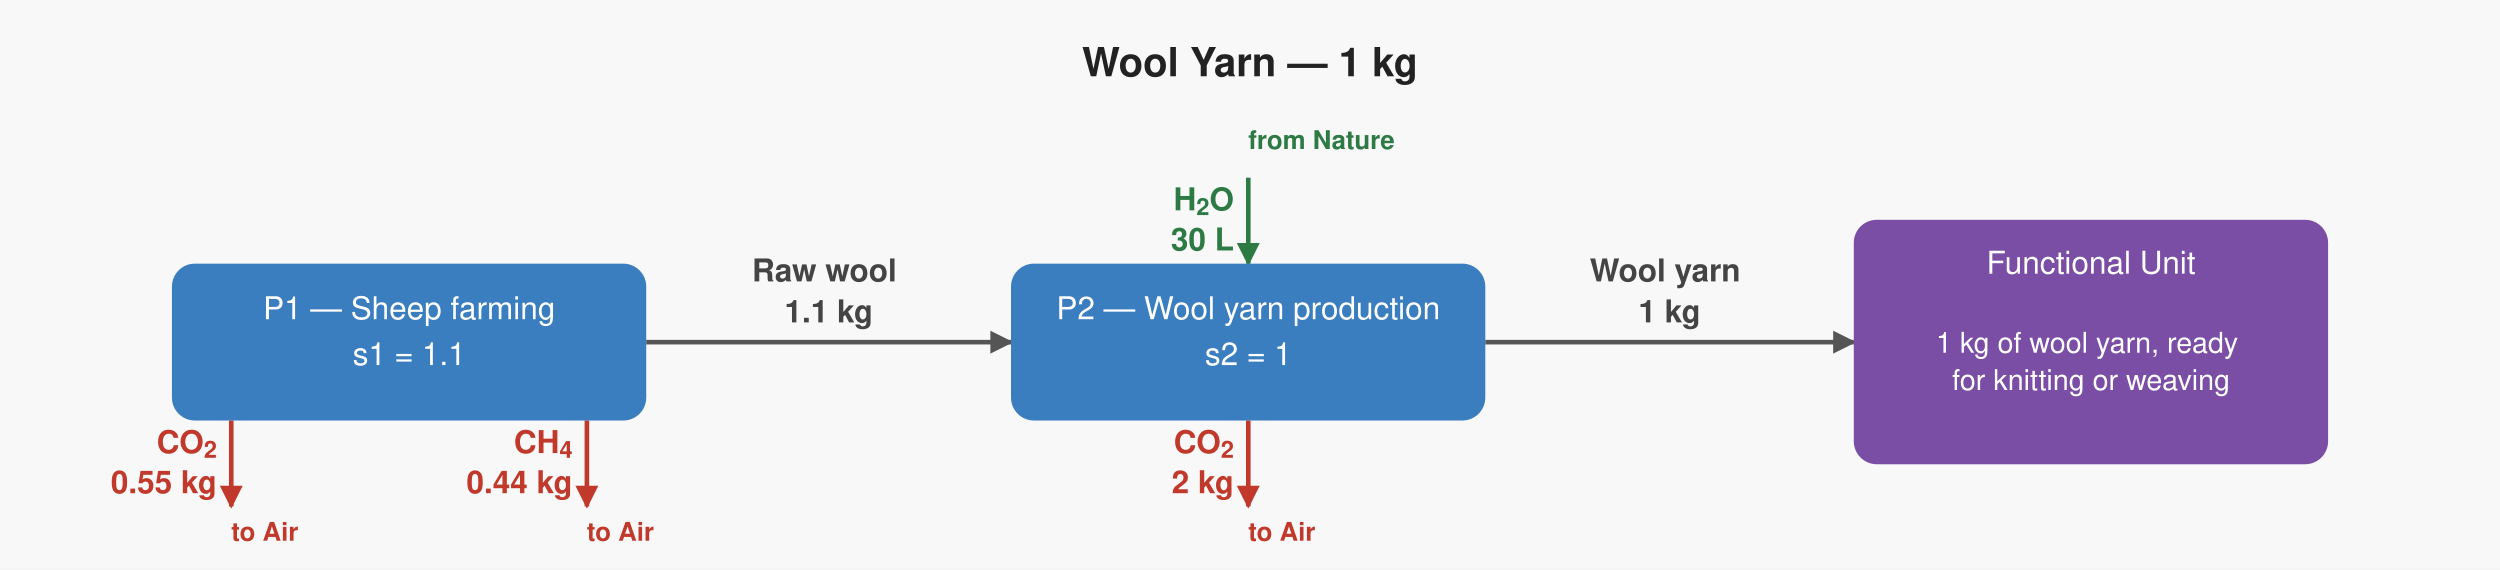
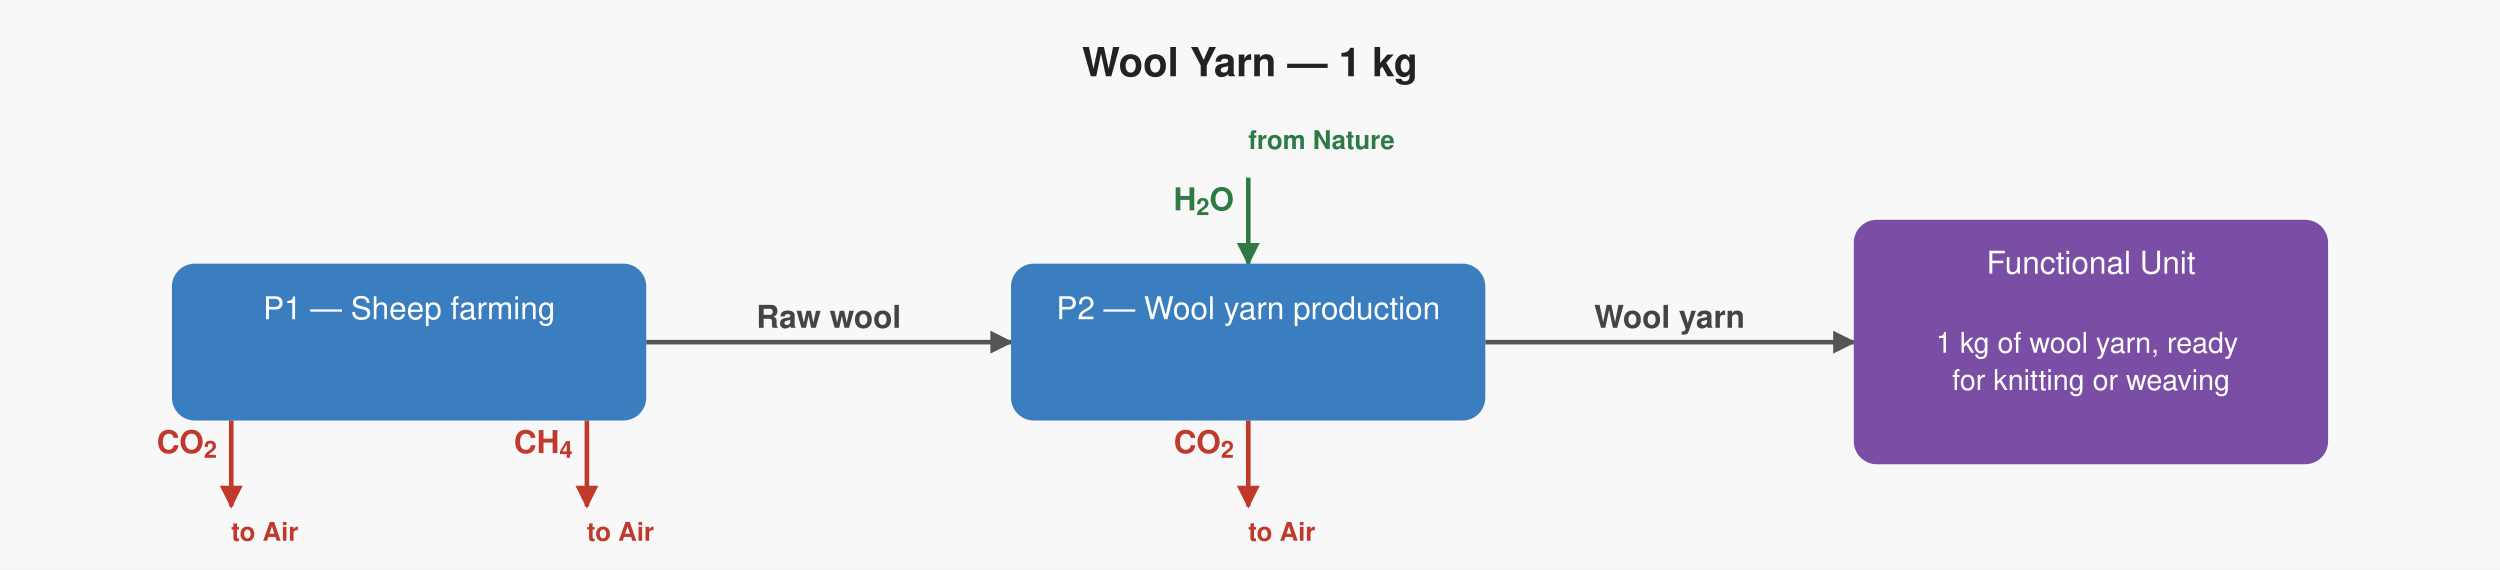
<svg xmlns="http://www.w3.org/2000/svg" width="872.4" height="198.7" viewBox="0 -76.7 872.4 198.7">
  <rect x="0" y="-76.7" width="872.4" height="198.7" fill="#f8f8f8" />
  <defs>
    <marker id="arr" viewBox="0 0 10 10" refX="9" refY="5" markerWidth="5" markerHeight="5" orient="auto">
      <path d="M0,0 L10,5 L0,10 z" fill="#555555" />
    </marker>
    <marker id="arr-green" viewBox="0 0 10 10" refX="9" refY="5" markerWidth="5" markerHeight="5" orient="auto">
      <path d="M0,0 L10,5 L0,10 z" fill="#2d7a45" />
    </marker>
    <marker id="arr-red" viewBox="0 0 10 10" refX="9" refY="5" markerWidth="5" markerHeight="5" orient="auto">
      <path d="M0,0 L10,5 L0,10 z" fill="#c0392b" />
    </marker>
  </defs>
  <text x="436.2" y="-50.1" text-anchor="middle" dominant-baseline="auto" font-family="Helvetica,Arial,sans-serif" font-size="14" font-weight="bold" fill="#222">Wool Yarn — 1 kg</text>
  <line x1="80.7" y1="70.0" x2="80.7" y2="100.0" stroke="#c0392b" stroke-width="1.6" marker-end="url(#arr-red)" />
  <text x="75.7" y="81.4" text-anchor="end" dominant-baseline="auto" font-family="Helvetica,Arial,sans-serif" font-size="11" font-weight="bold" fill="#c0392b">CO<tspan baseline-shift="sub" font-size="0.75em">2</tspan>
  </text>
-   <text x="75.7" y="95.4" text-anchor="end" dominant-baseline="auto" font-family="Helvetica,Arial,sans-serif" font-size="11" font-weight="bold" fill="#c0392b">0.55 kg</text>
  <text x="80.7" y="112.0" text-anchor="start" dominant-baseline="auto" font-family="Helvetica,Arial,sans-serif" font-size="9" font-weight="bold" fill="#c0392b">to Air</text>
  <line x1="204.8" y1="70.0" x2="204.8" y2="100.0" stroke="#c0392b" stroke-width="1.6" marker-end="url(#arr-red)" />
  <text x="199.8" y="81.4" text-anchor="end" dominant-baseline="auto" font-family="Helvetica,Arial,sans-serif" font-size="11" font-weight="bold" fill="#c0392b">CH<tspan baseline-shift="sub" font-size="0.75em">4</tspan>
  </text>
-   <text x="199.8" y="95.4" text-anchor="end" dominant-baseline="auto" font-family="Helvetica,Arial,sans-serif" font-size="11" font-weight="bold" fill="#c0392b">0.44 kg</text>
  <text x="204.8" y="112.0" text-anchor="start" dominant-baseline="auto" font-family="Helvetica,Arial,sans-serif" font-size="9" font-weight="bold" fill="#c0392b">to Air</text>
  <text x="435.6" y="-24.7" text-anchor="start" dominant-baseline="auto" font-family="Helvetica,Arial,sans-serif" font-size="9" font-weight="bold" fill="#2d7a45">from Nature</text>
  <line x1="435.6" y1="-14.7" x2="435.6" y2="15.3" stroke="#2d7a45" stroke-width="1.6" marker-end="url(#arr-green)" />
  <text x="430.6" y="-3.3" text-anchor="end" dominant-baseline="auto" font-family="Helvetica,Arial,sans-serif" font-size="11" font-weight="bold" fill="#2d7a45">H<tspan baseline-shift="sub" font-size="0.75em">2</tspan>O</text>
-   <text x="430.6" y="10.7" text-anchor="end" dominant-baseline="auto" font-family="Helvetica,Arial,sans-serif" font-size="11" font-weight="bold" fill="#2d7a45">30 L</text>
  <line x1="435.6" y1="70.0" x2="435.6" y2="100.0" stroke="#c0392b" stroke-width="1.6" marker-end="url(#arr-red)" />
  <text x="430.6" y="81.4" text-anchor="end" dominant-baseline="auto" font-family="Helvetica,Arial,sans-serif" font-size="11" font-weight="bold" fill="#c0392b">CO<tspan baseline-shift="sub" font-size="0.75em">2</tspan>
  </text>
-   <text x="430.6" y="95.4" text-anchor="end" dominant-baseline="auto" font-family="Helvetica,Arial,sans-serif" font-size="11" font-weight="bold" fill="#c0392b">2 kg</text>
  <text x="435.6" y="112.0" text-anchor="start" dominant-baseline="auto" font-family="Helvetica,Arial,sans-serif" font-size="9" font-weight="bold" fill="#c0392b">to Air</text>
  <line x1="225.5" y1="42.7" x2="352.8" y2="42.7" stroke="#555555" stroke-width="1.6" marker-end="url(#arr)" />
-   <text text-anchor="middle" font-family="Helvetica,Arial,sans-serif" font-size="11" font-weight="bold" fill="#444">
-     <tspan x="289.2" y="21.5" dominant-baseline="auto">Raw wool</tspan>
-     <tspan x="289.2" y="35.8" dominant-baseline="auto">1.1 kg</tspan>
-   </text>
+   <text x="289.2" y="37.7" text-anchor="middle" dominant-baseline="auto" font-family="Helvetica,Arial,sans-serif" font-size="11" font-weight="bold" fill="#444">Raw wool</text>
  <line x1="518.3" y1="42.7" x2="646.9" y2="42.7" stroke="#555555" stroke-width="1.6" marker-end="url(#arr)" />
-   <text text-anchor="middle" font-family="Helvetica,Arial,sans-serif" font-size="11" font-weight="bold" fill="#444">
-     <tspan x="582.6" y="21.5" dominant-baseline="auto">Wool yarn</tspan>
-     <tspan x="582.6" y="35.8" dominant-baseline="auto">1 kg</tspan>
-   </text>
+   <text x="582.6" y="37.7" text-anchor="middle" dominant-baseline="auto" font-family="Helvetica,Arial,sans-serif" font-size="11" font-weight="bold" fill="#444">Wool yarn</text>
  <rect x="60.0" y="15.3" width="165.513" height="54.745" rx="8" fill="#3a7ebf" />
  <text x="142.8" y="34.7" text-anchor="middle" dominant-baseline="auto" font-family="Helvetica,Arial,sans-serif" font-size="11" font-weight="normal" fill="white">P1 — Sheep farming</text>
-   <text x="142.8" y="50.7" text-anchor="middle" dominant-baseline="auto" font-family="Helvetica,Arial,sans-serif" font-size="11" font-weight="normal" fill="white">s1 = 1.1</text>
  <rect x="352.8" y="15.3" width="165.513" height="54.745" rx="8" fill="#3a7ebf" />
  <text x="435.6" y="34.7" text-anchor="middle" dominant-baseline="auto" font-family="Helvetica,Arial,sans-serif" font-size="11" font-weight="normal" fill="white">P2 — Wool yarn production</text>
-   <text x="435.6" y="50.7" text-anchor="middle" dominant-baseline="auto" font-family="Helvetica,Arial,sans-serif" font-size="11" font-weight="normal" fill="white">s2 = 1</text>
  <rect x="646.9" y="-0.0" width="165.513" height="85.301" rx="8" fill="#7b4ea6" />
  <text x="729.7" y="18.8" text-anchor="middle" dominant-baseline="auto" font-family="Helvetica,Arial,sans-serif" font-size="11" font-weight="normal" fill="white">Functional Unit</text>
  <text text-anchor="middle" font-family="Helvetica,Arial,sans-serif" font-size="10" font-weight="normal" fill="white">
    <tspan x="729.7" y="46.4" dominant-baseline="auto">1 kg of wool yarn, ready</tspan>
    <tspan x="729.7" y="59.4" dominant-baseline="auto">for knitting or weaving</tspan>
  </text>
</svg>
